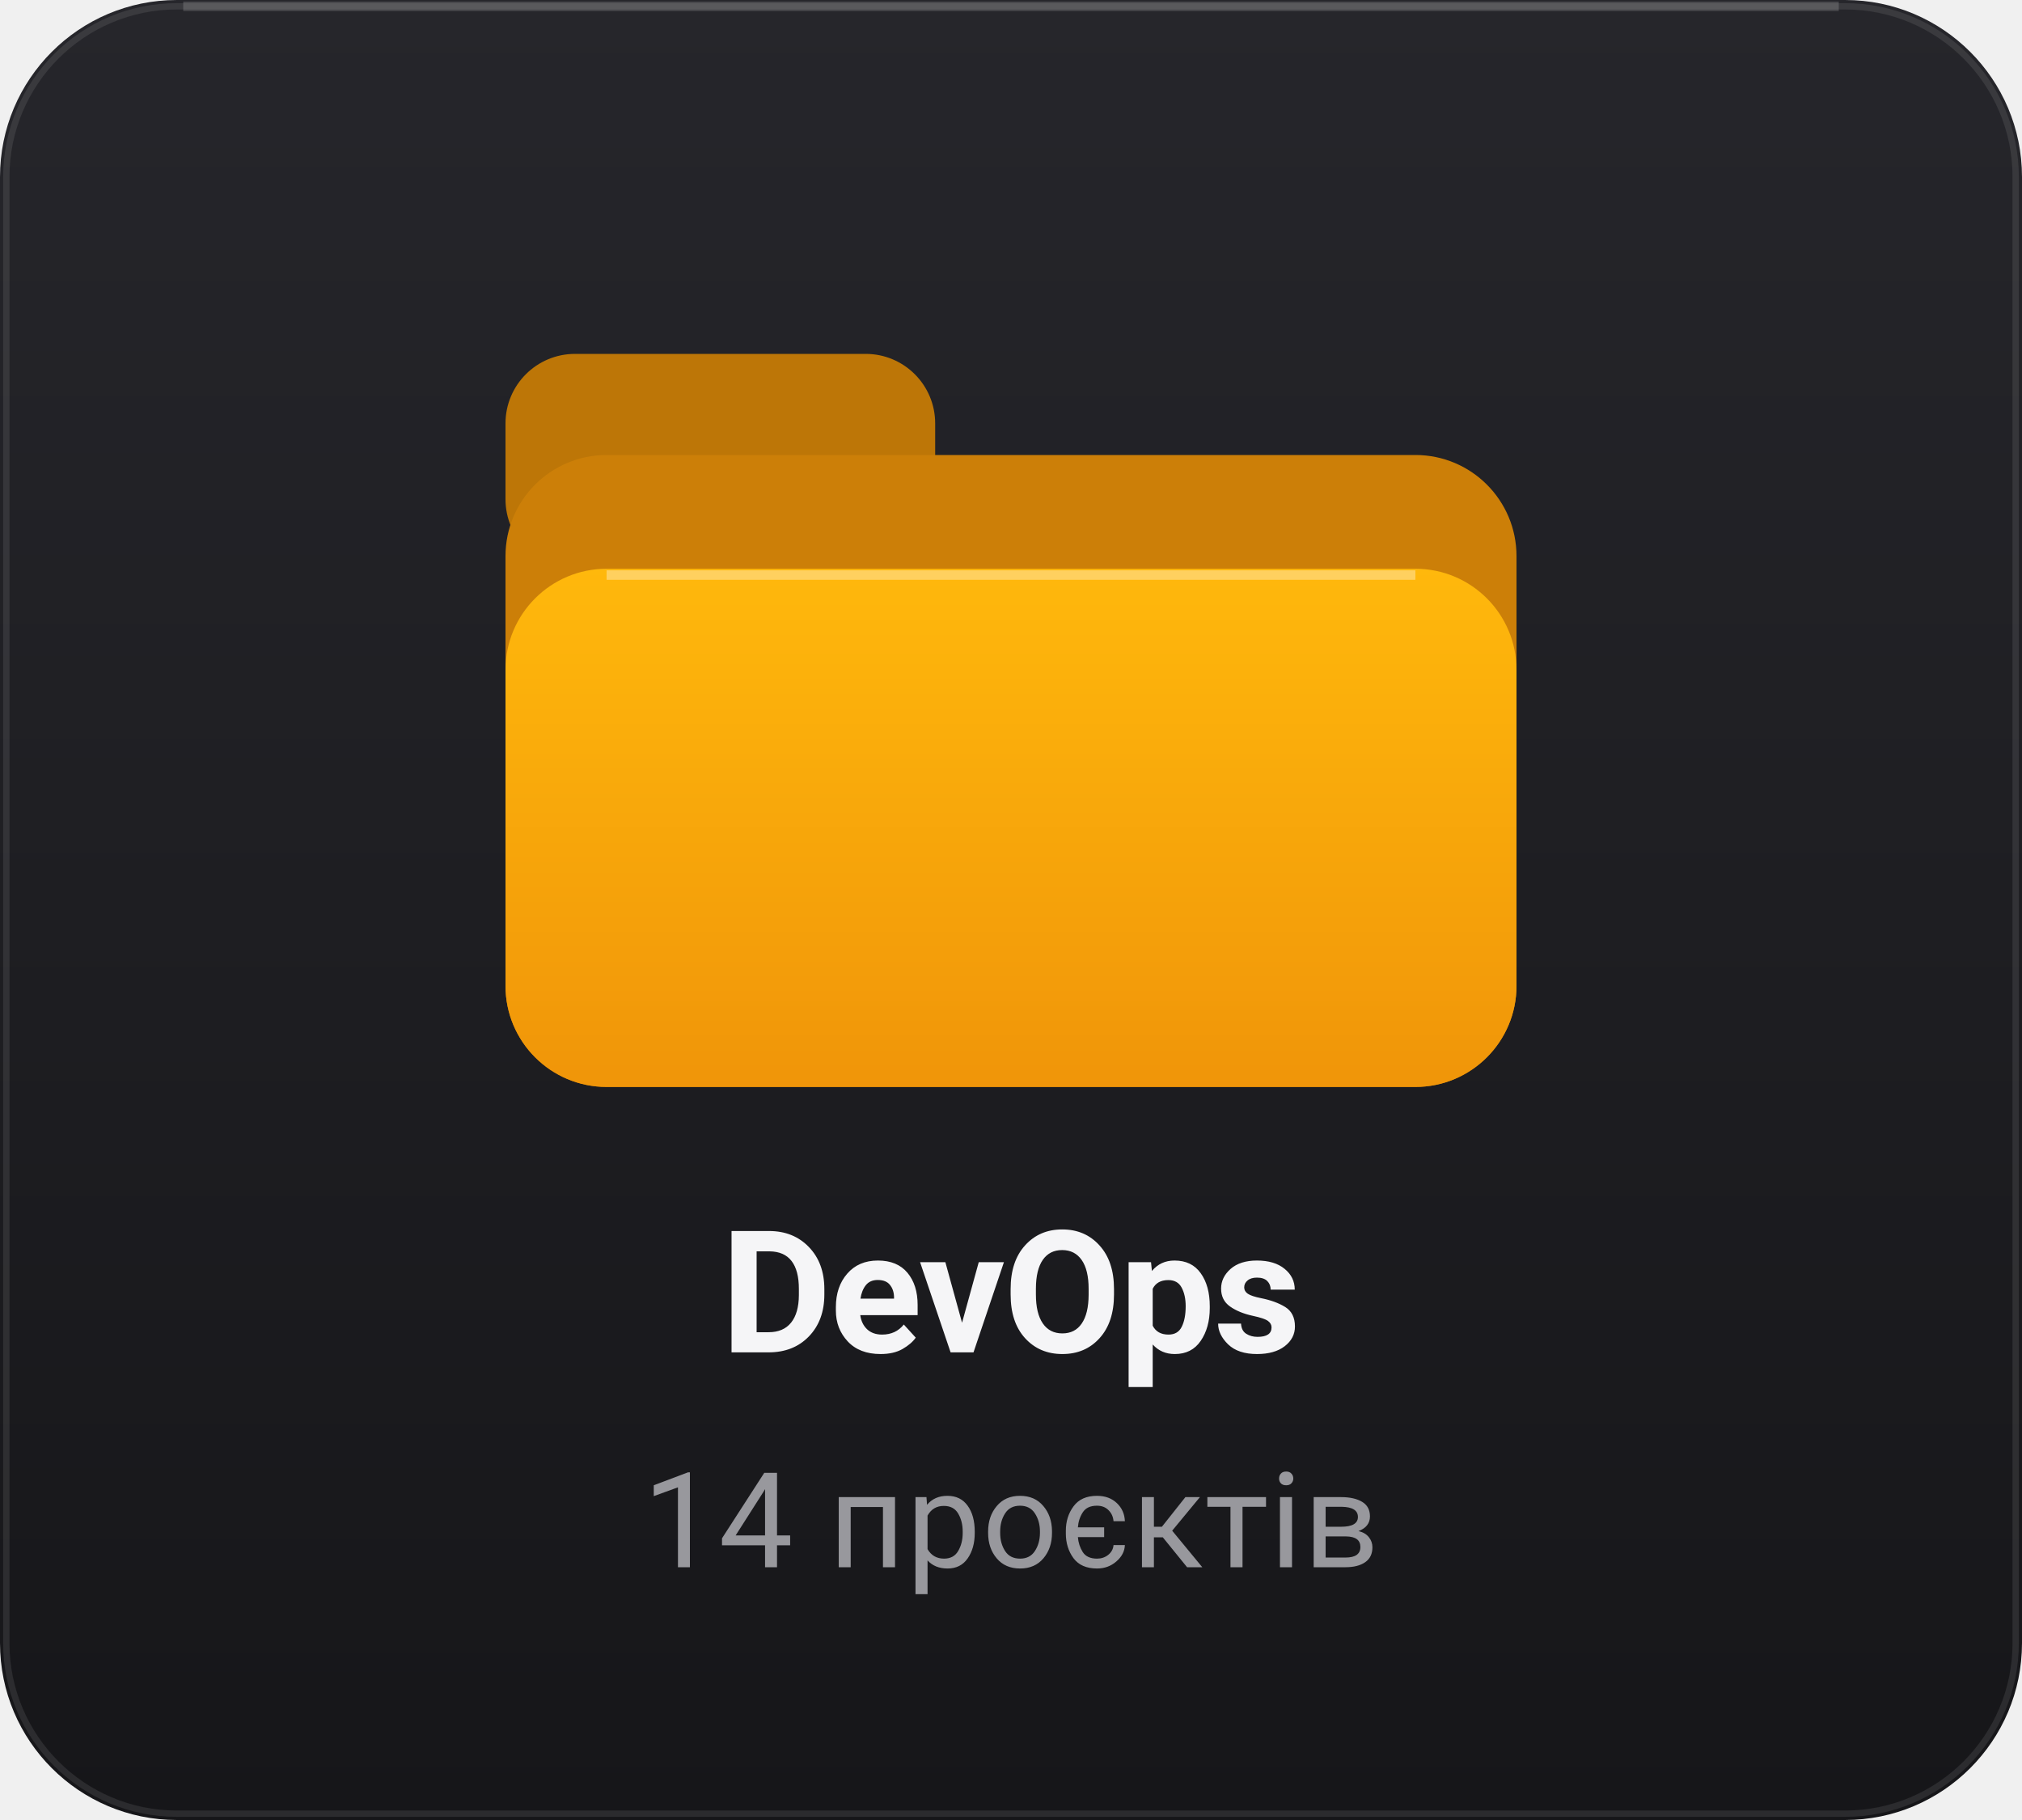
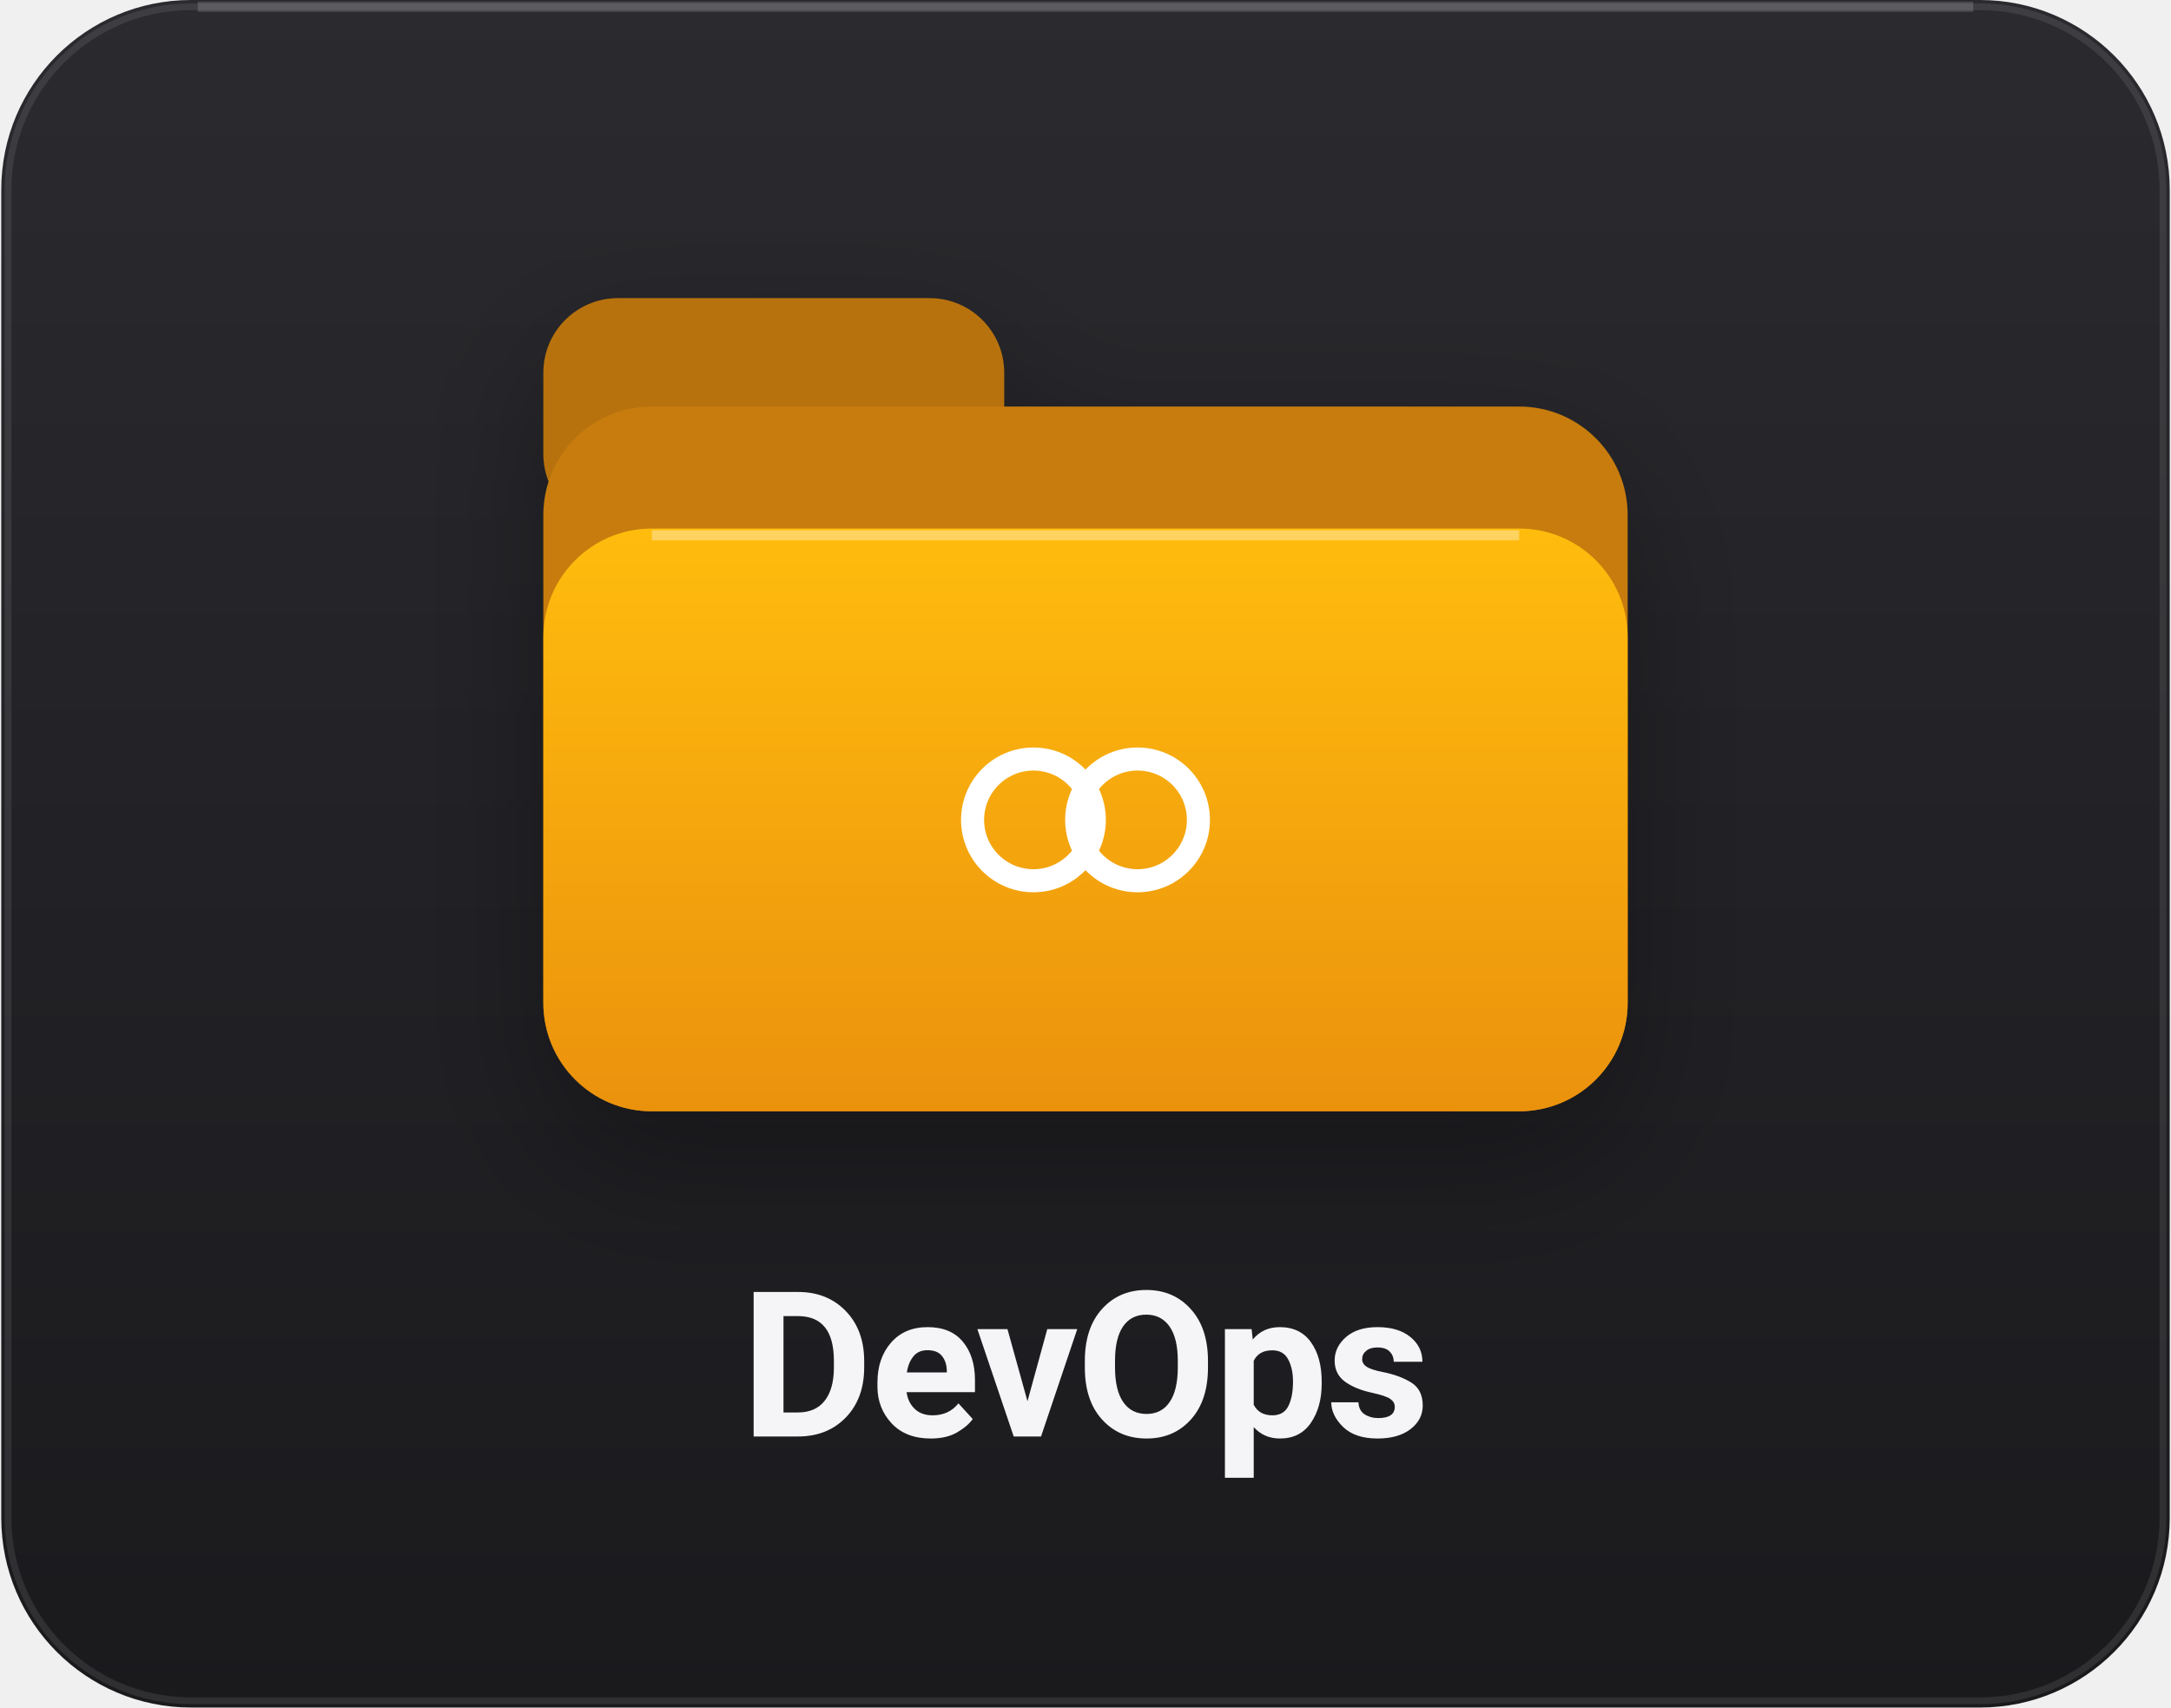
- <svg xmlns="http://www.w3.org/2000/svg" viewBox="0 0 320 288" width="240" height="216" role="img" aria-label="Тека «DevOps», 14 проєктів">
+ <svg xmlns="http://www.w3.org/2000/svg" viewBox="0 0 320 252" width="164" height="129" role="img" aria-label="Тека «DevOps»">
  <defs>
    <linearGradient id="tile" x1="0" y1="0" x2="0" y2="1">
-       <stop offset="0" stop-color="#26262b" />
-       <stop offset="1" stop-color="#161619" />
+       <stop offset="0" stop-color="#2a2a2f" />
+       <stop offset="1" stop-color="#1a1a1d" />
    </linearGradient>
    <linearGradient id="front" x1="0" y1="0" x2="0" y2="1">
-       <stop offset="0" stop-color="#ffb80c" />
-       <stop offset="1" stop-color="#f09509" />
+       <stop offset="0" stop-color="#ffbc0c" />
+       <stop offset="1" stop-color="#eb9209" />
    </linearGradient>
+     <filter id="shadow" x="-25%" y="-25%" width="150%" height="150%">
+       <feDropShadow dx="0" dy="8" stdDeviation="10" flood-color="#000000" flood-opacity="0.30" />
+     </filter>
  </defs>
-   <rect width="320" height="288" rx="28" fill="url(#tile)" />
-   <rect x="1" y="1" width="318" height="286" rx="27" fill="none" stroke="#ffffff" stroke-opacity="0.09" />
-   <path d="M29 1 H291" stroke="#ffffff" stroke-opacity="0.16" stroke-width="1.5" />
-   <g>
-     <rect x="80" y="56" width="68" height="34" rx="11" fill="#bd7607" />
-     <rect x="80" y="72" width="160" height="100" rx="16" fill="#cc7f08" />
-     <rect x="80" y="90" width="160" height="82" rx="16" fill="url(#front)" />
-     <path d="M96 91 H224" stroke="#ffffff" stroke-opacity="0.34" stroke-width="1.5" />
+   <rect width="320" height="252" rx="28" fill="url(#tile)" />
+   <rect x="1" y="1" width="318" height="250" rx="27" fill="none" stroke="#ffffff" stroke-opacity="0.09" />
+   <path d="M29 1 H291" fill="none" stroke="#ffffff" stroke-opacity="0.16" stroke-width="1.5" />
+   <g filter="url(#shadow)">
+     <rect x="80" y="44" width="68" height="34" rx="11" fill="#b87207" />
+     <rect x="80" y="60" width="160" height="104" rx="16" fill="#c77c08" />
+     <rect x="80" y="78" width="160" height="86" rx="16" fill="url(#front)" />
+     <path d="M96 79 H224" fill="none" stroke="#ffffff" stroke-opacity="0.34" stroke-width="1.5" />
  </g>
-   <text x="160" y="214" text-anchor="middle" fill="#f5f5f7" font-family="-apple-system, BlinkMacSystemFont, 'SF Pro Display', 'Segoe UI', Roboto, 'Helvetica Neue', Arial, sans-serif" font-size="27" font-weight="600" letter-spacing="-0.3">DevOps</text>
-   <text x="160" y="248" text-anchor="middle" fill="#98989d" font-family="-apple-system, BlinkMacSystemFont, 'SF Pro Display', 'Segoe UI', Roboto, 'Helvetica Neue', Arial, sans-serif" font-size="21" letter-spacing="0.2">14 проєктів</text>
+   <g transform="translate(134.0 95.0) scale(1.1818)" fill="none" stroke="#ffffff" stroke-width="2.88" stroke-linecap="round" stroke-linejoin="round">
+     <circle cx="15.5" cy="22" r="7.6" />
+     <circle cx="28.5" cy="22" r="7.6" />
+   </g>
+   <text x="160" y="212" text-anchor="middle" fill="#f5f5f7" font-family="-apple-system, BlinkMacSystemFont, 'SF Pro Display', 'Segoe UI', Roboto, 'Helvetica Neue', Arial, sans-serif" font-size="30" font-weight="600" letter-spacing="-0.4">DevOps</text>
</svg>
